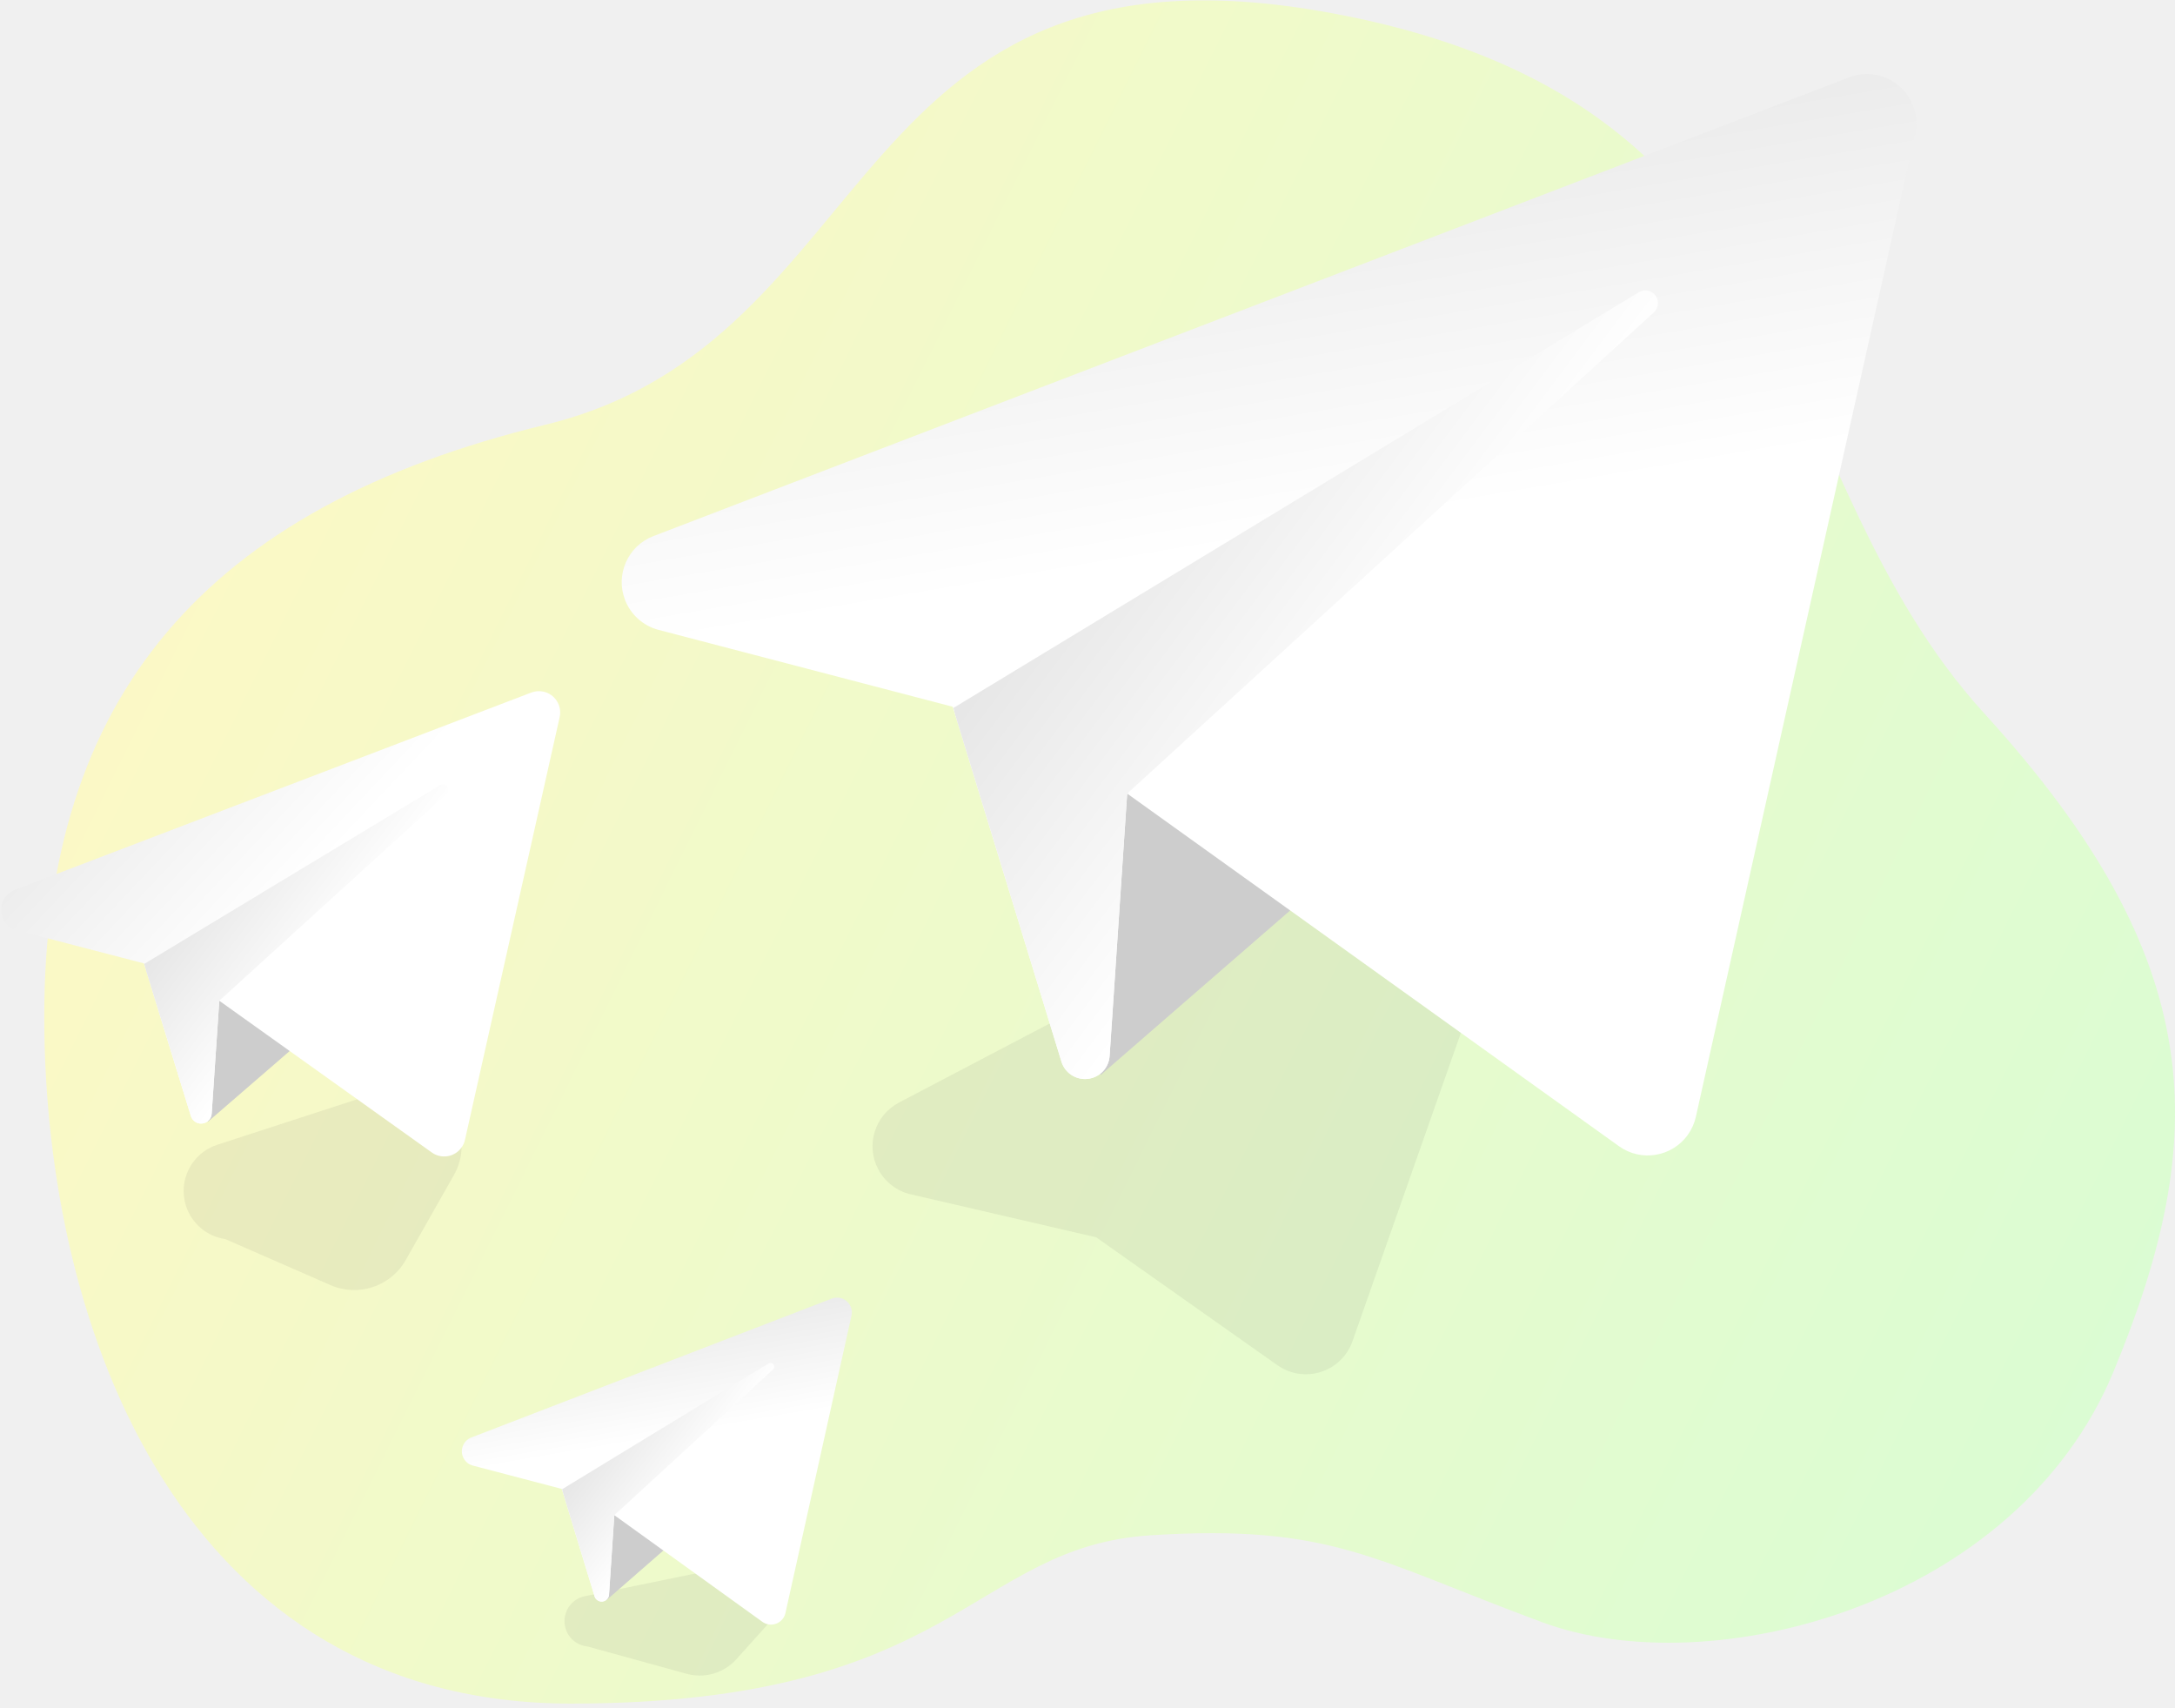
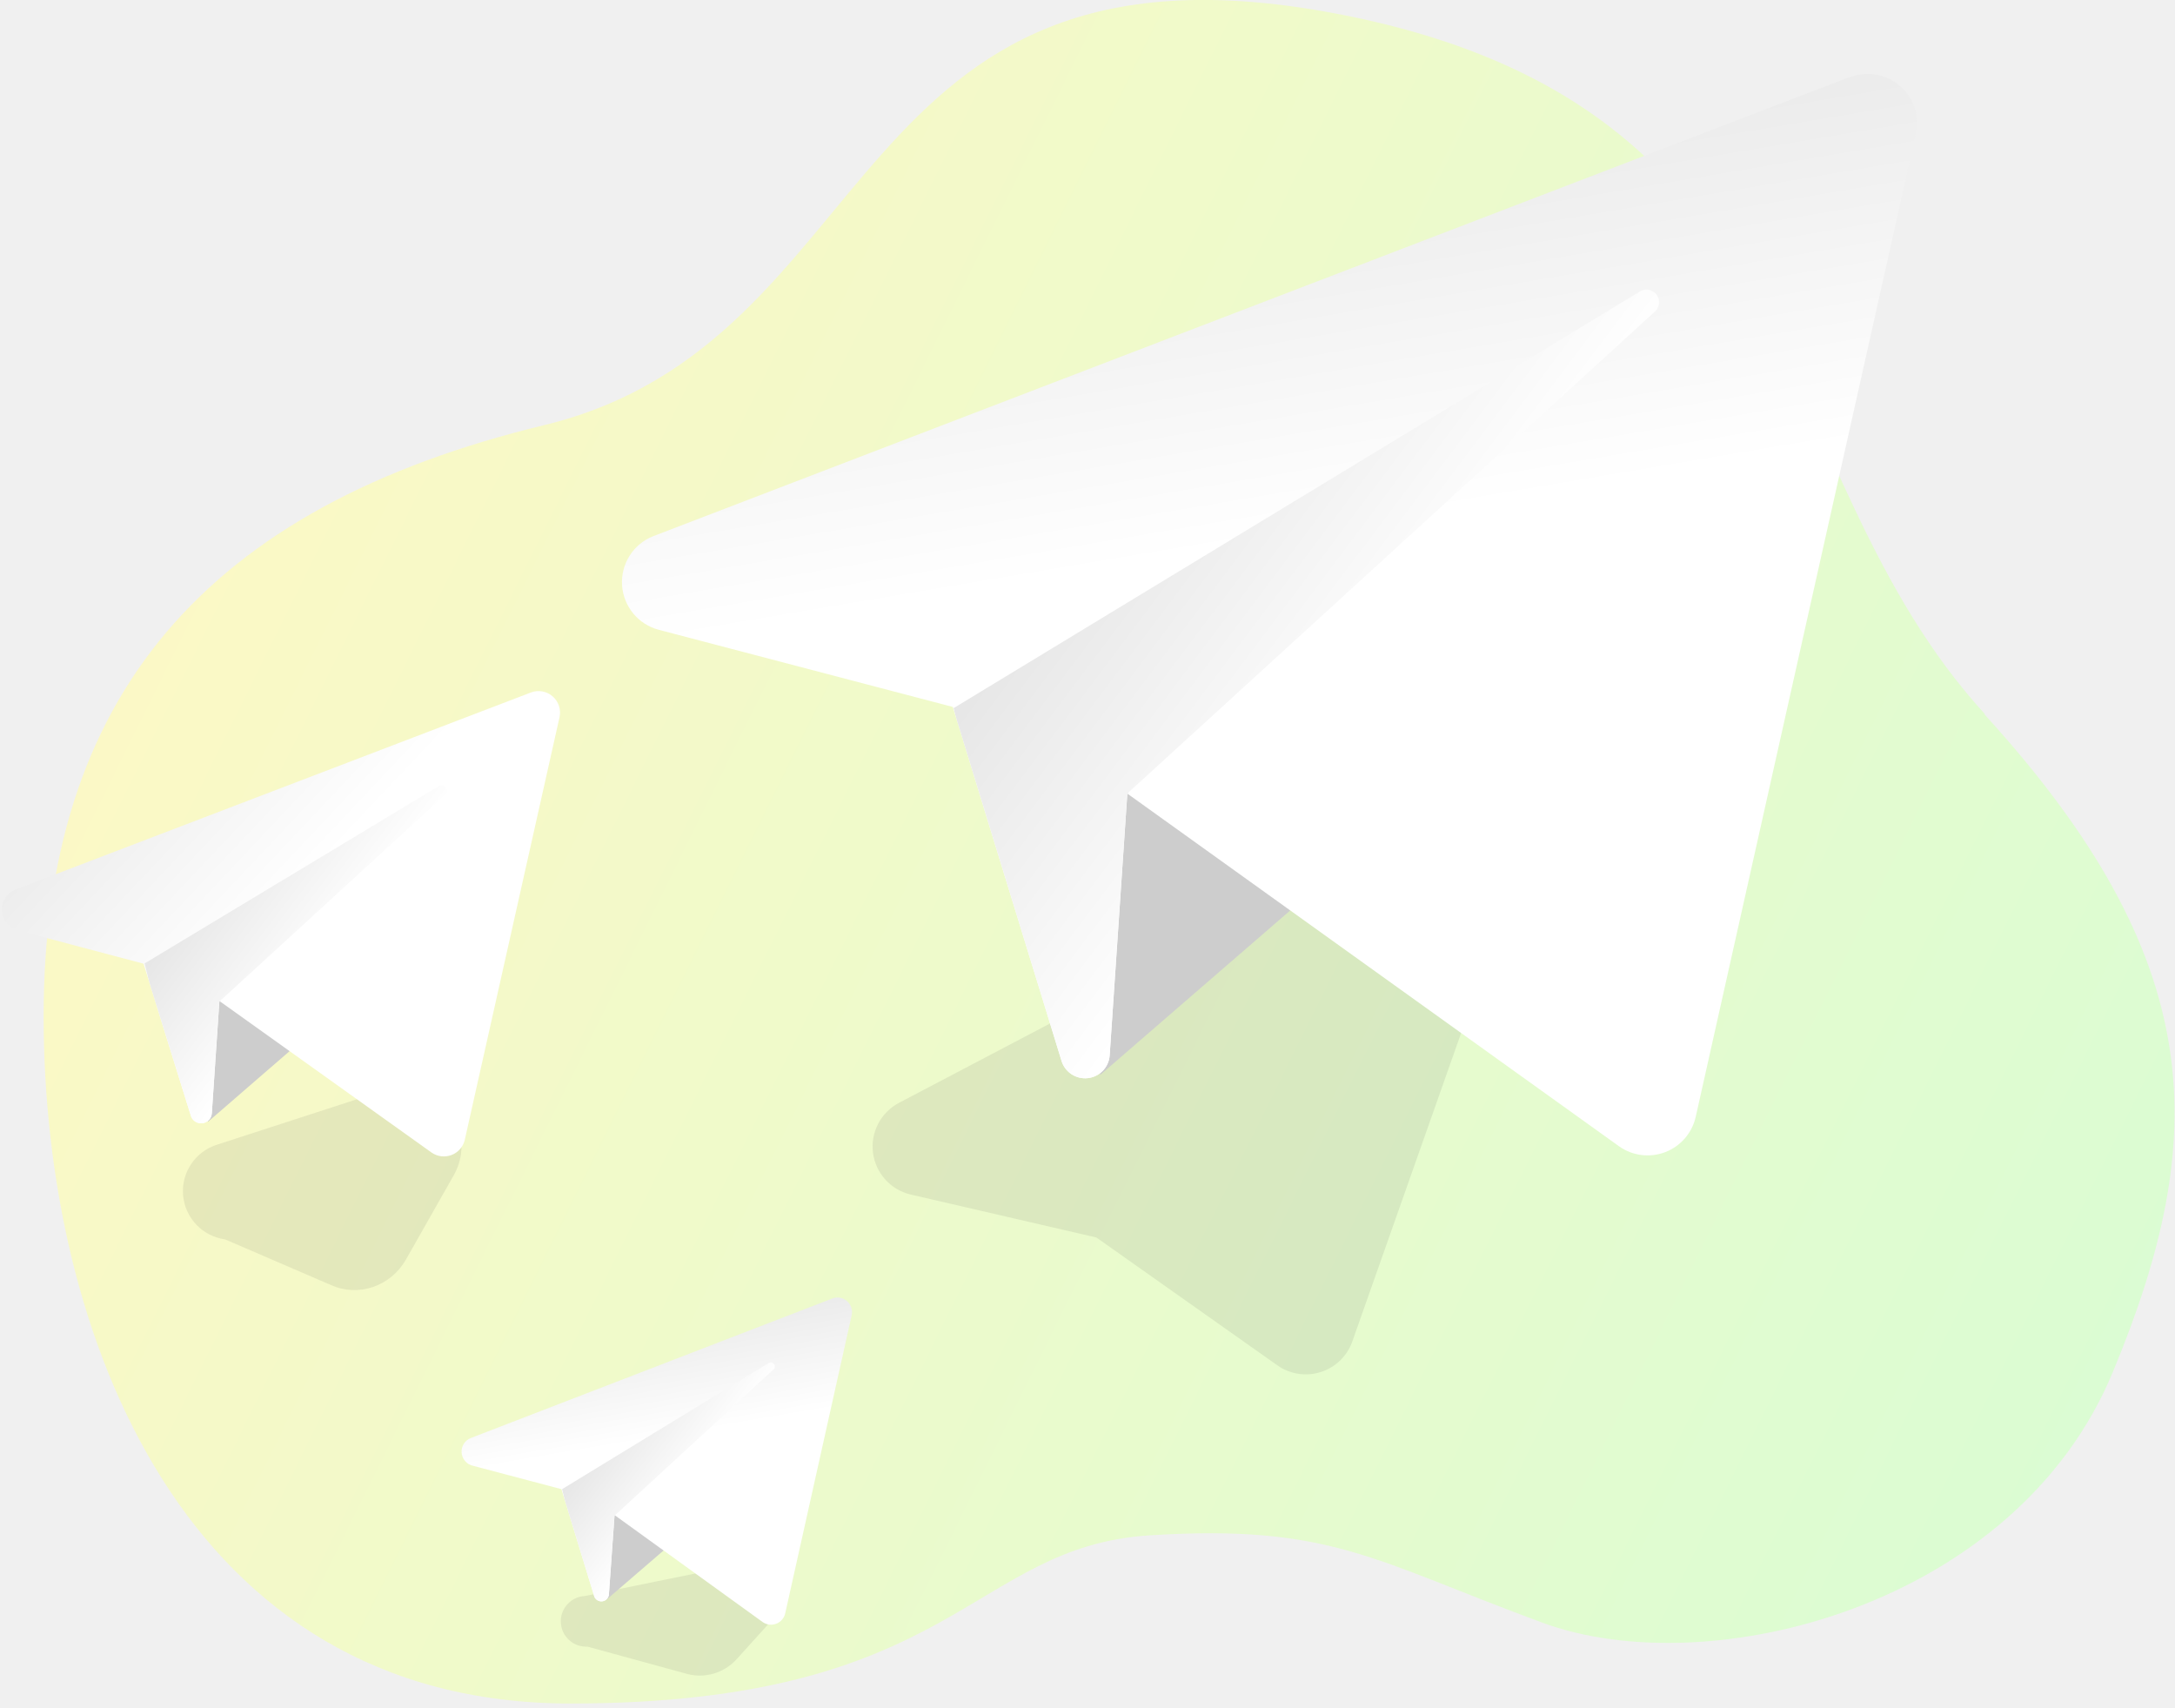
- <svg xmlns="http://www.w3.org/2000/svg" xmlns:xlink="http://www.w3.org/1999/xlink" width="344px" height="270px" viewBox="0 0 344 270" version="1.1">
+ <svg xmlns="http://www.w3.org/2000/svg" xmlns:xlink="http://www.w3.org/1999/xlink" width="344" height="270">
  <defs>
-     <linearGradient x1="157.196%" y1="125.987%" x2="-15.718%" y2="55.902%" id="linearGradient-1">
+     <linearGradient x1="157.2%" y1="126%" x2="-15.7%" y2="55.9%" id="a">
      <stop stop-color="#C4FFDC" offset="0%" />
      <stop stop-color="#FFF8C4" offset="100%" />
    </linearGradient>
-     <linearGradient x1="53.545%" y1="42.49%" x2="46.999%" y2="10.616%" id="linearGradient-2">
-       <stop stop-color="#FFFFFF" offset="0%" />
+     <linearGradient x1="53.5%" y1="42.5%" x2="47%" y2="10.6%" id="c">
+       <stop stop-color="#FFF" offset="0%" />
      <stop stop-color="#ECECEC" offset="100%" />
    </linearGradient>
-     <path d="M194.486,1.219 L5.338,73.783 C1.316,75.326 -0.694,79.838 0.849,83.86 C1.75,86.207 3.727,87.977 6.16,88.612 L52.686,100.77 L69.877,156.885 C70.508,158.944 72.689,160.102 74.748,159.471 C76.295,158.997 77.389,157.617 77.497,156.003 L80.275,114.498 L158.058,170.265 C161.559,172.775 166.432,171.972 168.942,168.471 C169.554,167.617 169.987,166.649 170.216,165.624 L204.893,10.2 C205.831,5.995 203.183,1.826 198.979,0.888 C197.481,0.554 195.919,0.669 194.486,1.219 Z" id="path-3" />
-     <linearGradient x1="16.878%" y1="100%" x2="-78.737%" y2="16.902%" id="linearGradient-5">
-       <stop stop-color="#FFFFFF" offset="0%" />
+     <path d="M194.5 1.2L5.3 73.8a7.8 7.8 0 0 0 .9 14.8l46.5 12.2 17.2 56a3.9 3.9 0 0 0 7.6-.8l2.8-41.5 77.8 55.8a7.8 7.8 0 0 0 12.1-4.7L205 10.2a7.8 7.8 0 0 0-10.4-9z" id="b" />
+     <linearGradient x1="16.9%" y1="100%" x2="-78.7%" y2="16.9%" id="d">
+       <stop stop-color="#FFF" offset="0%" />
      <stop stop-color="#B9B9B9" offset="100%" />
    </linearGradient>
-     <linearGradient x1="53.545%" y1="42.49%" x2="19.635%" y2="15.969%" id="linearGradient-6">
-       <stop stop-color="#FFFFFF" offset="0%" />
+     <linearGradient x1="53.5%" y1="42.5%" x2="19.6%" y2="16%" id="g">
+       <stop stop-color="#FFF" offset="0%" />
      <stop stop-color="#ECECEC" offset="100%" />
    </linearGradient>
-     <path d="M84.027,0.524 L2.351,31.727 C0.613,32.391 -0.258,34.339 0.406,36.077 C0.795,37.094 1.651,37.861 2.705,38.135 L22.762,43.354 L30.19,67.5 C30.464,68.389 31.407,68.888 32.296,68.615 C32.963,68.409 33.435,67.814 33.482,67.117 L34.682,49.261 L68.295,73.259 C69.809,74.34 71.914,73.989 72.995,72.474 C73.257,72.108 73.442,71.693 73.541,71.253 L88.517,4.408 C88.924,2.592 87.782,0.79 85.966,0.384 C85.32,0.239 84.645,0.288 84.027,0.524 Z" id="path-7" />
-     <path d="M58.548,0.363 L1.55,22.328 C0.344,22.793 -0.256,24.147 0.208,25.353 C0.479,26.055 1.07,26.584 1.798,26.775 L15.857,30.465 L21.036,47.448 C21.225,48.066 21.879,48.415 22.497,48.226 C22.962,48.084 23.291,47.67 23.323,47.185 L24.161,34.616 L47.575,51.478 C48.624,52.234 50.086,51.996 50.841,50.947 C51.027,50.689 51.158,50.397 51.227,50.087 L61.673,3.054 C61.954,1.793 61.158,0.543 59.896,0.263 C59.447,0.163 58.977,0.198 58.548,0.363 Z" id="path-9" />
+     <path d="M84 .5L2.4 31.7a3.4 3.4 0 0 0 .3 6.4l20 5.3 7.5 24.1a1.7 1.7 0 0 0 3.3-.4l1.2-17.8 33.6 24a3.4 3.4 0 0 0 5.2-2l15-66.9A3.4 3.4 0 0 0 84 .5z" id="f" />
+     <path d="M58.5.4l-57 22a2.3 2.3 0 0 0 .3 4.4l14 3.7 5.2 17a1.2 1.2 0 0 0 2.3-.3l.9-12.6 23.4 16.9a2.3 2.3 0 0 0 3.6-1.4L61.7 3A2.3 2.3 0 0 0 58.5.4z" id="i" />
  </defs>
-   <g id="UI" stroke="none" stroke-width="1" fill="none" fill-rule="evenodd">
-     <g id="welcome" transform="translate(-749, -1269)">
-       <g id="Group-41" transform="translate(360, -32)" />
-       <g id="Group-40" transform="translate(749, 1269)">
-         <path d="M313.931,112.933 C278.382,73.964 288.212,16.444 210.649,2.083 C133.087,-12.278 140.309,54.072 86.262,67.167 C32.215,80.262 7,110.517 7,160.732 C7,210.948 29.242,269.428 90.321,269.411 C151.4,269.394 153.523,244.603 182.032,242.793 C210.541,240.983 217.352,246.721 243.938,256.557 C270.524,266.393 318.939,253.95 334.295,216.867 C349.65,179.784 349.479,151.902 313.931,112.933 Z" id="Path-79-Copy" fill="url(#linearGradient-1)" transform="translate(175.5, 134.7353) rotate(-360) translate(-175.5, -134.7353) " />
-         <path d="M228.842,128.893 L142.177,174.367 C138.363,176.369 136.893,181.084 138.895,184.898 C139.95,186.909 141.829,188.36 144.041,188.873 L173.371,195.669 L202.047,215.905 C205.567,218.388 210.434,217.548 212.917,214.029 C213.333,213.441 213.664,212.798 213.903,212.119 L239.825,138.387 C241.253,134.323 239.117,129.87 235.053,128.442 C233.01,127.723 230.76,127.887 228.842,128.893 Z" id="Mask" fill="#4A4A4A" opacity="0.081" />
-         <path d="M60.861,172.423 L34.353,181.042 C30.318,182.354 28.11,186.689 29.423,190.724 C30.328,193.509 32.738,195.537 35.637,195.953 L52.274,203.229 C56.667,205.149 61.8,203.441 64.166,199.271 L71.797,185.82 C74.325,181.364 72.762,175.703 68.306,173.176 C66.04,171.89 63.339,171.617 60.861,172.423 Z" id="Mask-Copy" fill="#4A4A4A" opacity="0.081" />
-         <path d="M118.495,247.096 L92.5,252.426 C90.32,252.873 88.916,255.002 89.363,257.181 C89.72,258.922 91.176,260.224 92.946,260.384 L108.59,264.698 C111.438,265.483 114.486,264.592 116.462,262.395 L123.059,255.063 C124.844,253.078 124.682,250.022 122.698,248.237 C121.557,247.211 119.997,246.787 118.495,247.096 Z" id="Mask-Copy-2" fill="#4A4A4A" opacity="0.081" />
-         <g id="Group-30" transform="translate(98, 11)">
-           <polygon id="Path-98" fill="#CDCDCD" points="76.064 159.02 107.248 131.945 76.064 109.564" />
-           <g id="Group-29">
-             <g id="Path-99">
-               <mask id="mask-4" fill="white">
-                 <use xlink:href="#path-3" />
-               </mask>
-               <use id="Mask" fill="url(#linearGradient-2)" xlink:href="#path-3" />
-               <path d="M52.795,100.959 L161.187,35.217 C162.131,34.645 163.361,34.946 163.934,35.89 C164.429,36.707 164.278,37.76 163.573,38.404 L80.494,114.298 L77.6,161.036 C76.795,162.49 75.366,163.095 73.312,162.853 C69.011,162.345 62.172,141.714 52.795,100.959 Z" fill="url(#linearGradient-5)" mask="url(#mask-4)" />
-             </g>
-           </g>
-         </g>
-         <g id="Group-30-Copy" transform="translate(0, 109)">
-           <polygon id="Path-98" fill="#CDCDCD" points="32.862 68.416 46.335 56.767 32.862 47.138" />
-           <g id="Group-29">
-             <g id="Path-99">
-               <mask id="mask-8" fill="white">
-                 <use xlink:href="#path-7" />
-               </mask>
-               <use id="Mask" fill="url(#linearGradient-6)" xlink:href="#path-7" />
-               <path d="M22.809,43.436 L69.622,15.162 C70.031,14.915 70.562,15.046 70.808,15.455 C71.022,15.808 70.955,16.263 70.65,16.54 L34.777,49.175 L33.526,69.283 C33.179,69.908 32.561,70.169 31.674,70.065 C29.815,69.846 26.861,60.97 22.809,43.436 Z" fill="url(#linearGradient-5)" mask="url(#mask-8)" />
-             </g>
-           </g>
-         </g>
-         <g id="Group-30-Copy-2" transform="translate(73, 205)">
-           <polygon id="Path-98" fill="#CDCDCD" points="22.893 48.076 32.279 39.89 22.893 33.124" />
-           <g id="Group-29">
-             <g id="Path-99">
-               <mask id="mask-10" fill="white">
-                 <use xlink:href="#path-9" />
-               </mask>
-               <use id="Mask" fill="url(#linearGradient-2)" xlink:href="#path-9" />
-               <path d="M15.89,30.522 L48.542,10.629 C48.825,10.456 49.195,10.546 49.367,10.829 C49.516,11.074 49.471,11.39 49.26,11.583 L24.226,34.555 L23.355,48.685 C23.113,49.125 22.683,49.308 22.065,49.235 C20.77,49.081 18.712,42.844 15.89,30.522 Z" fill="url(#linearGradient-5)" mask="url(#mask-10)" />
-             </g>
-           </g>
-         </g>
+   <g fill="none" fill-rule="evenodd">
+     <path d="M314 113C278.3 74 288.1 16.3 210.5 2c-77.5-14.3-70.3 52-124.3 65.2-54 13-79.3 43.3-79.3 93.5s22.2 108.7 83.3 108.7c61.1 0 63.2-24.8 91.7-26.6 28.5-1.8 35.4 4 62 13.8 26.5 9.8 75-2.6 90.3-39.7 15.4-37.1 15.2-65-20.4-104z" fill="url(#a)" />
+     <path d="M228.8 128.9l-86.6 45.5a7.8 7.8 0 0 0 1.8 14.5l29.4 6.8 28.6 20.2a7.8 7.8 0 0 0 11.9-3.8l26-73.7a7.8 7.8 0 0 0-11-9.5zM60.9 172.4L34.4 181a7.7 7.7 0 0 0 1.2 15l16.7 7.2c4.4 2 9.5.2 11.9-4l7.6-13.4a9.3 9.3 0 0 0-11-13.4zM118.5 247.1l-26 5.3a4 4 0 0 0 .4 8l15.7 4.3c2.8.8 5.9-.1 7.9-2.3l6.6-7.3a4.8 4.8 0 0 0-4.6-8z" fill="#4A4A4A" opacity=".1" />
+     <path fill="#CDCDCD" d="M174 170l31.2-27-31.1-22.4z" />
+     <g transform="translate(98 11)">
+       <mask id="e" fill="#fff">
+         <use xlink:href="#b" />
+       </mask>
+       <use fill="url(#c)" xlink:href="#b" />
+       <path d="M52.8 101l108.4-65.8a2 2 0 0 1 2.4 3.2l-83.1 75.9-2.9 46.7c-.8 1.5-2.2 2.1-4.3 1.9-4.3-.6-11.1-21.2-20.5-62z" fill="url(#d)" mask="url(#e)" />
+     </g>
+     <path fill="#CDCDCD" d="M32.9 177.4l13.4-11.6L33 156z" />
+     <g transform="translate(0 109)">
+       <mask id="h" fill="#fff">
+         <use xlink:href="#f" />
+       </mask>
+       <use fill="url(#g)" xlink:href="#f" />
+       <path d="M22.8 43.4l46.8-28.2a.9.9 0 0 1 1 1.3L34.9 49.2l-1.3 20c-.3.7-1 1-1.8.9-1.9-.3-4.8-9.1-8.9-26.7z" fill="url(#d)" mask="url(#h)" />
+     </g>
+     <g>
+       <path fill="#CDCDCD" d="M95.9 253l9.4-8.1-9.4-6.8z" />
+       <g transform="translate(73 205)">
+         <mask id="j" fill="#fff">
+           <use xlink:href="#i" />
+         </mask>
+         <use fill="url(#c)" xlink:href="#i" />
+         <path d="M15.9 30.5l32.6-19.9a.6.6 0 0 1 .8 1l-25 23-1 14c-.2.5-.6.7-1.2.6-1.3-.1-3.4-6.4-6.2-18.7z" fill="url(#d)" mask="url(#j)" />
      </g>
    </g>
  </g>
</svg>
